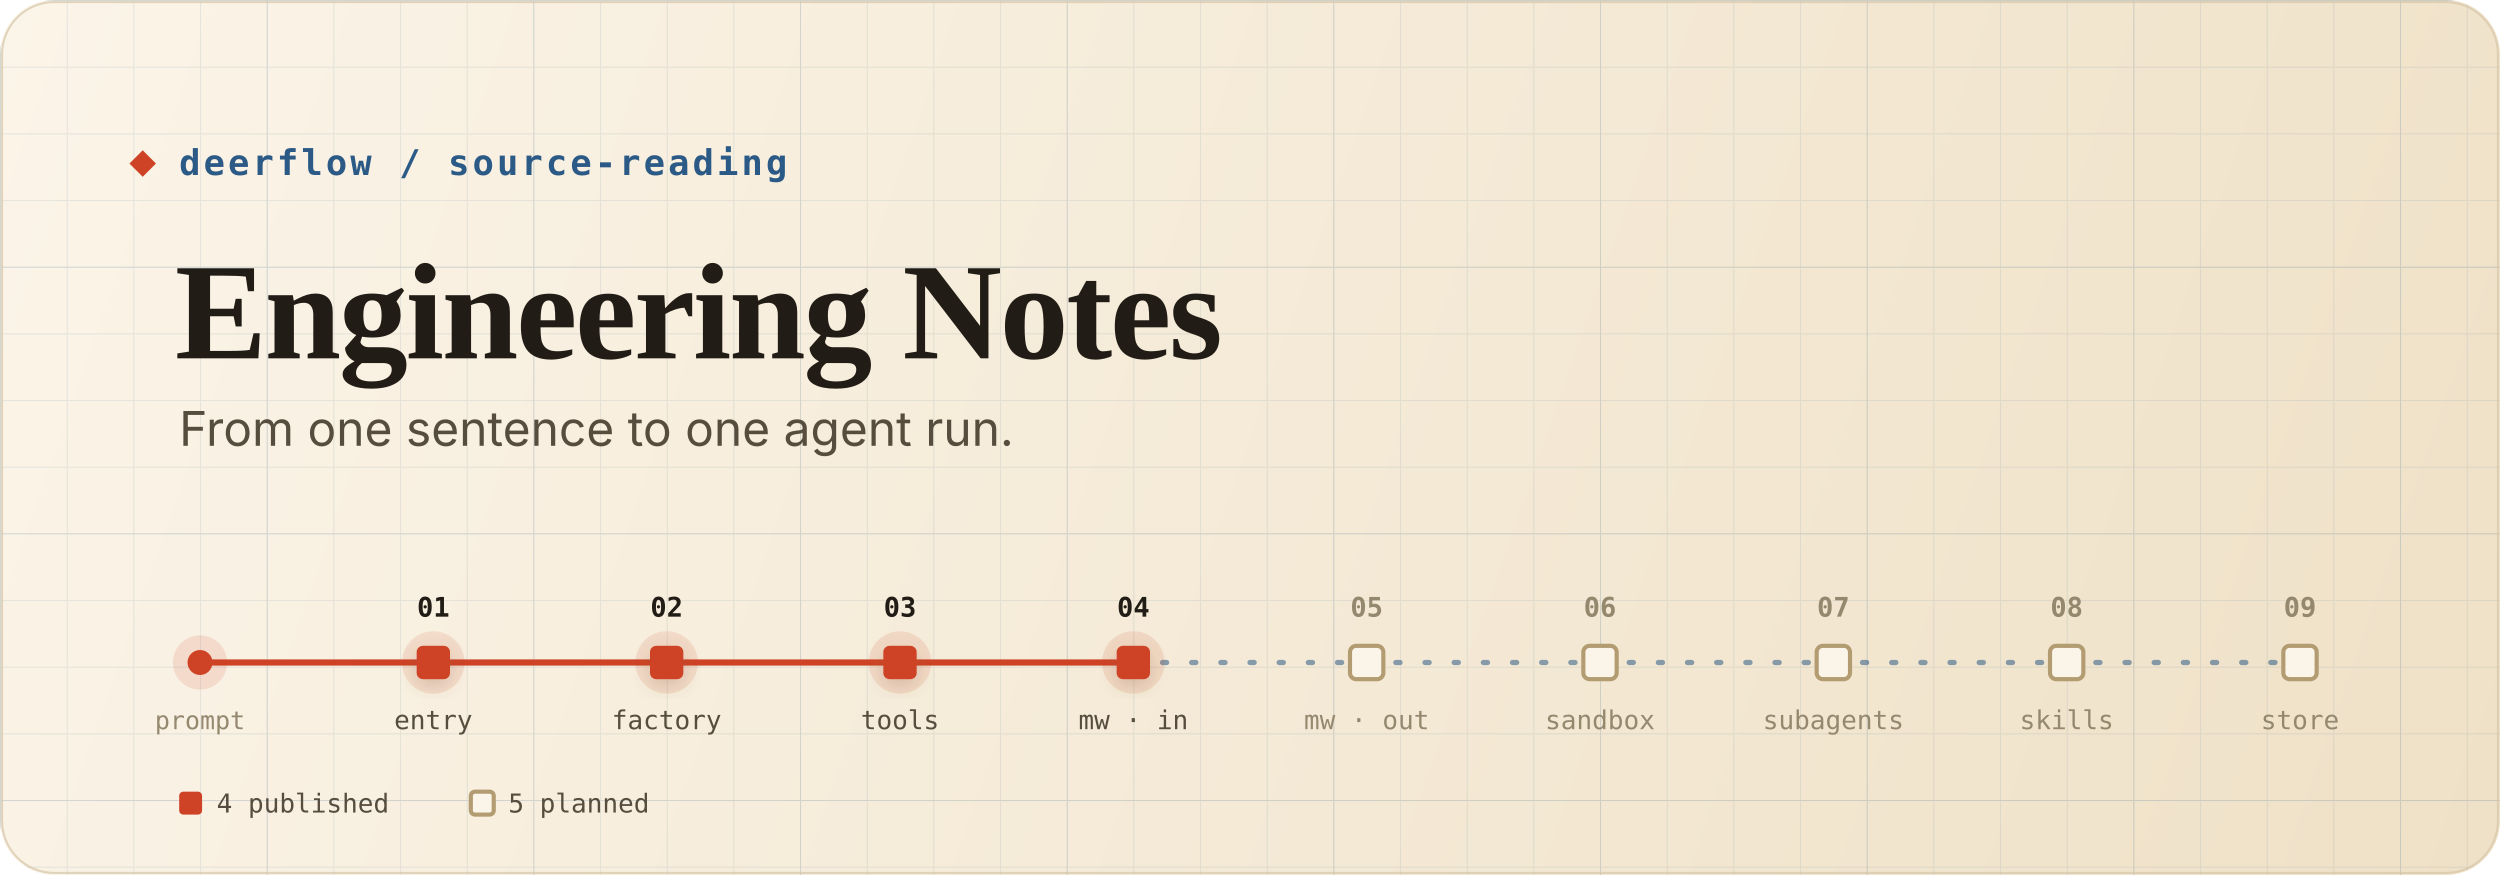
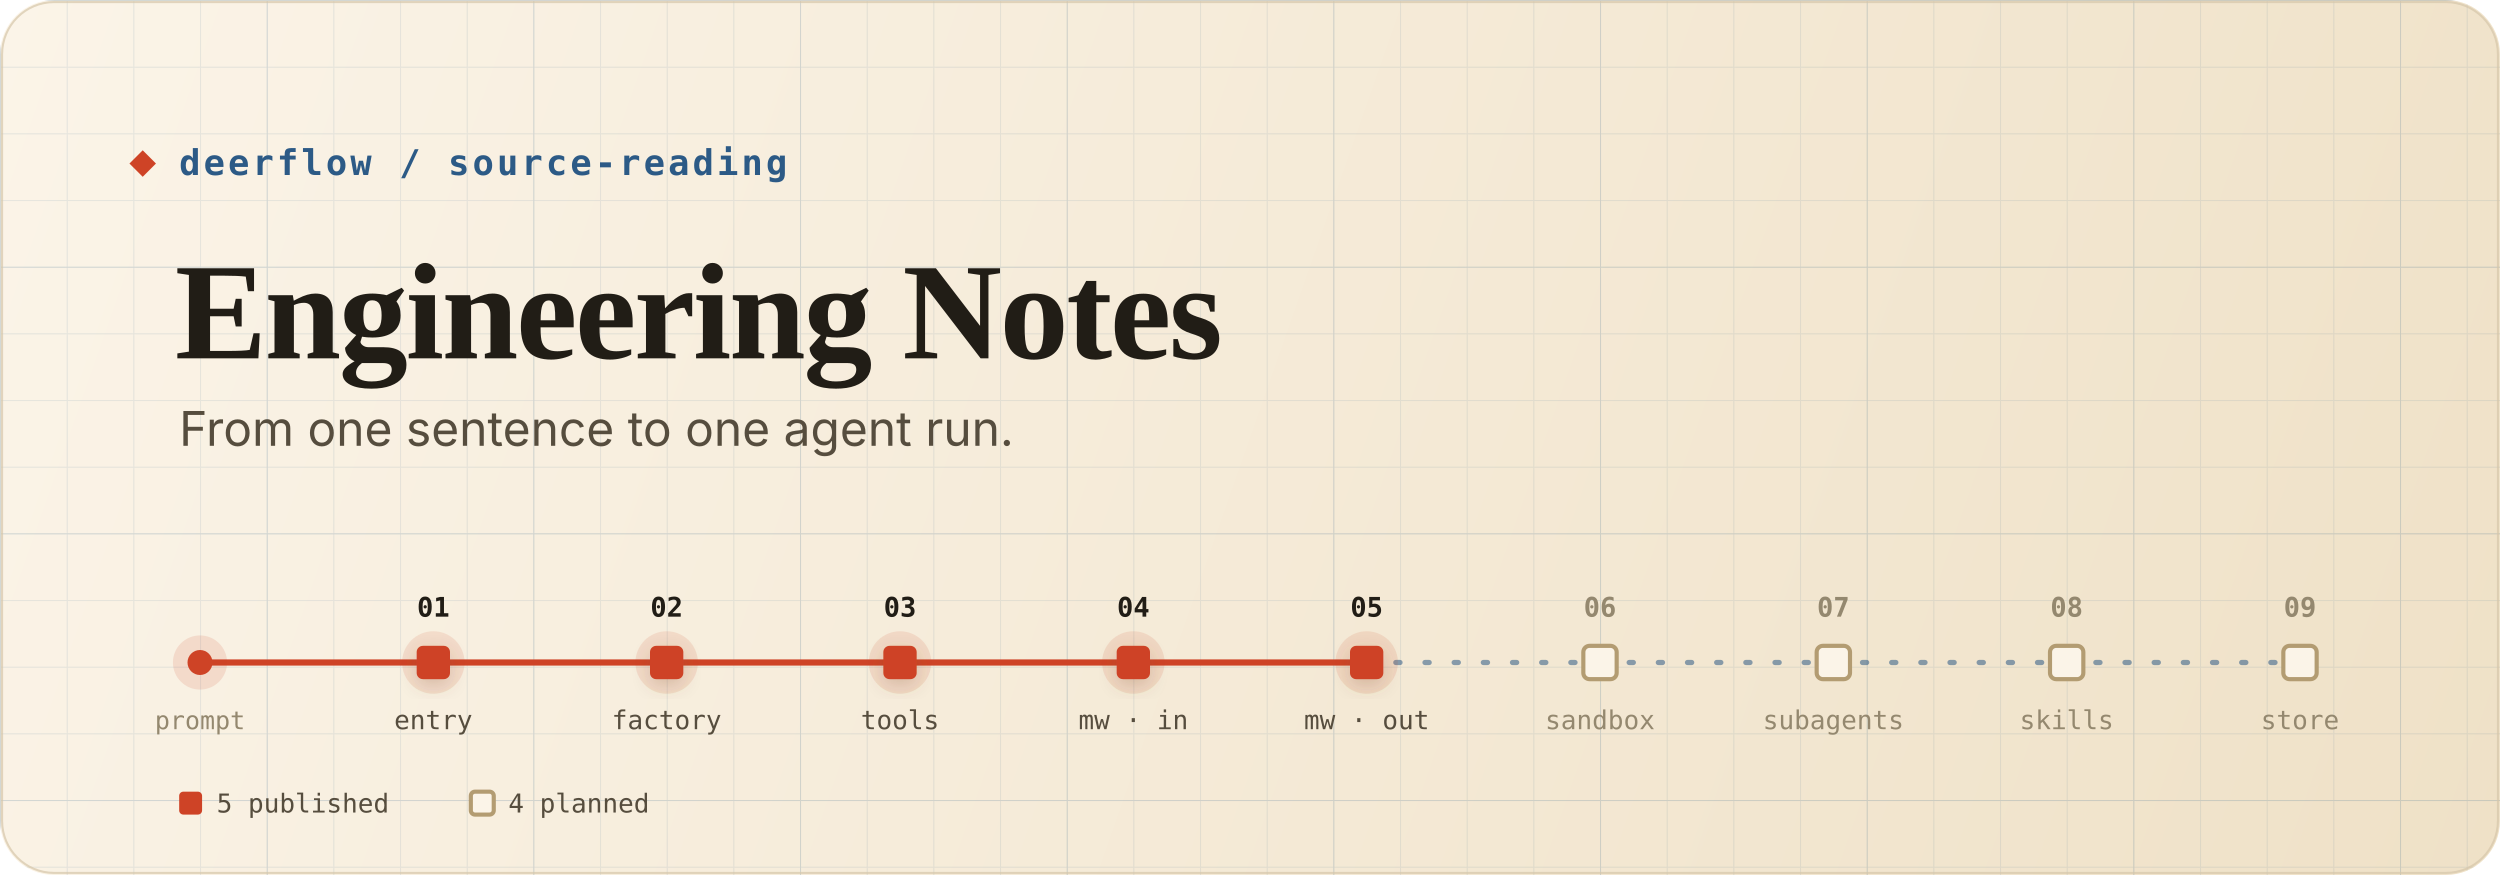
<svg xmlns="http://www.w3.org/2000/svg" width="1200" height="420" viewBox="0 0 1200 420" fill="none" role="img" aria-labelledby="title desc">
  <defs>
    <linearGradient id="paper" x1="0" y1="0" x2="1200" y2="420" gradientUnits="userSpaceOnUse">
      <stop stop-color="#FBF4E8" />
      <stop offset="1" stop-color="#EFE1C7" />
    </linearGradient>
    <pattern id="grid" width="32" height="32" patternUnits="userSpaceOnUse">
      <path d="M 32 0 L 0 0 0 32" stroke="#2C5A86" stroke-opacity=".09" stroke-width="1" />
    </pattern>
    <pattern id="gridMajor" width="128" height="128" patternUnits="userSpaceOnUse">
      <path d="M 128 0 L 0 0 0 128" stroke="#2C5A86" stroke-opacity=".10" stroke-width="1" />
    </pattern>
    <filter id="nodeShadow" x="-60%" y="-60%" width="220%" height="220%">
      <feDropShadow dx="0" dy="3" stdDeviation="4" flood-color="#6B5335" flood-opacity=".22" />
    </filter>
  </defs>
  <rect width="1200" height="420" rx="26" fill="url(#paper)" />
  <rect width="1200" height="420" rx="26" fill="url(#grid)" />
  <rect width="1200" height="420" rx="26" fill="url(#gridMajor)" />
  <rect x="1" y="1" width="1198" height="418" rx="25" fill="none" stroke="#D6C7AA" stroke-opacity=".7" />
  <rect x="64" y="74" width="9" height="9" fill="#CE4326" transform="rotate(45 68.5 78.5)" />
  <text x="86" y="84" fill="#2C5A86" font-family="ui-monospace, SFMono-Regular, Menlo, Consolas, monospace" font-size="17" font-weight="600" letter-spacing="1.5">deerflow / source-reading</text>
  <text x="84" y="172" fill="#211D16" font-family="Georgia, 'Times New Roman', serif" font-size="66" font-weight="700" letter-spacing="-1">Engineering Notes</text>
  <text x="86" y="214" fill="#564D3E" font-family="ui-sans-serif, system-ui, -apple-system, 'Segoe UI', sans-serif" font-size="23">From one sentence to one agent run.</text>
  <g>
-     <path d="M96 318 H544" stroke="#CE4326" stroke-width="3" stroke-linecap="round" />
-     <path d="M544 318 H1104" stroke="#2C5A86" stroke-width="2.5" stroke-linecap="round" stroke-opacity=".55" stroke-dasharray="2 12" />
+     <path d="M96 318 H656" stroke="#CE4326" stroke-width="3" stroke-linecap="round" />
+     <path d="M656 318 H1104" stroke="#2C5A86" stroke-width="2.5" stroke-linecap="round" stroke-opacity=".55" stroke-dasharray="2 12" />
    <circle cx="96" cy="318" r="13" fill="#CE4326" fill-opacity=".13" />
    <circle cx="96" cy="318" r="6" fill="#CE4326" />
    <text x="96" y="350" text-anchor="middle" fill="#94886F" font-family="ui-monospace, SFMono-Regular, Menlo, Consolas, monospace" font-size="12">prompt</text>
    <g filter="url(#nodeShadow)">
      <rect x="200" y="310" width="16" height="16" rx="3" fill="#CE4326" />
      <rect x="312" y="310" width="16" height="16" rx="3" fill="#CE4326" />
      <rect x="424" y="310" width="16" height="16" rx="3" fill="#CE4326" />
      <rect x="536" y="310" width="16" height="16" rx="3" fill="#CE4326" />
+       <rect x="648" y="310" width="16" height="16" rx="3" fill="#CE4326" />
    </g>
    <circle cx="208" cy="318" r="15" fill="#CE4326" fill-opacity=".12" />
    <circle cx="320" cy="318" r="15" fill="#CE4326" fill-opacity=".12" />
    <circle cx="432" cy="318" r="15" fill="#CE4326" fill-opacity=".12" />
    <circle cx="544" cy="318" r="15" fill="#CE4326" fill-opacity=".12" />
-     <rect x="648" y="310" width="16" height="16" rx="3" fill="#FBF4E8" stroke="#B39C72" stroke-width="2" />
+     <circle cx="656" cy="318" r="15" fill="#CE4326" fill-opacity=".12" />
    <rect x="760" y="310" width="16" height="16" rx="3" fill="#FBF4E8" stroke="#B39C72" stroke-width="2" />
    <rect x="872" y="310" width="16" height="16" rx="3" fill="#FBF4E8" stroke="#B39C72" stroke-width="2" />
    <rect x="984" y="310" width="16" height="16" rx="3" fill="#FBF4E8" stroke="#B39C72" stroke-width="2" />
    <rect x="1096" y="310" width="16" height="16" rx="3" fill="#FBF4E8" stroke="#B39C72" stroke-width="2" />
    <g font-family="ui-monospace, SFMono-Regular, Menlo, Consolas, monospace" font-size="13" font-weight="700" text-anchor="middle">
      <text x="208" y="296" fill="#211D16">01</text>
      <text x="320" y="296" fill="#211D16">02</text>
      <text x="432" y="296" fill="#211D16">03</text>
      <text x="544" y="296" fill="#211D16">04</text>
-       <text x="656" y="296" fill="#94886F">05</text>
+       <text x="656" y="296" fill="#211D16">05</text>
      <text x="768" y="296" fill="#94886F">06</text>
      <text x="880" y="296" fill="#94886F">07</text>
      <text x="992" y="296" fill="#94886F">08</text>
      <text x="1104" y="296" fill="#94886F">09</text>
    </g>
    <g font-family="ui-monospace, SFMono-Regular, Menlo, Consolas, monospace" font-size="12.5" text-anchor="middle">
      <text x="208" y="350" fill="#564D3E">entry</text>
      <text x="320" y="350" fill="#564D3E">factory</text>
      <text x="432" y="350" fill="#564D3E">tools</text>
      <text x="544" y="350" fill="#564D3E">mw · in</text>
-       <text x="656" y="350" fill="#94886F">mw · out</text>
+       <text x="656" y="350" fill="#564D3E">mw · out</text>
      <text x="768" y="350" fill="#94886F">sandbox</text>
      <text x="880" y="350" fill="#94886F">subagents</text>
      <text x="992" y="350" fill="#94886F">skills</text>
      <text x="1104" y="350" fill="#94886F">store</text>
    </g>
  </g>
  <g font-family="ui-monospace, SFMono-Regular, Menlo, Consolas, monospace" font-size="12.5">
    <rect x="86" y="380" width="11" height="11" rx="2" fill="#CE4326" />
-     <text x="104" y="390" fill="#564D3E">4 published</text>
+     <text x="104" y="390" fill="#564D3E">5 published</text>
    <rect x="226" y="380" width="11" height="11" rx="2" fill="#FBF4E8" stroke="#B39C72" stroke-width="2" />
-     <text x="244" y="390" fill="#564D3E">5 planned</text>
+     <text x="244" y="390" fill="#564D3E">4 planned</text>
  </g>
</svg>
